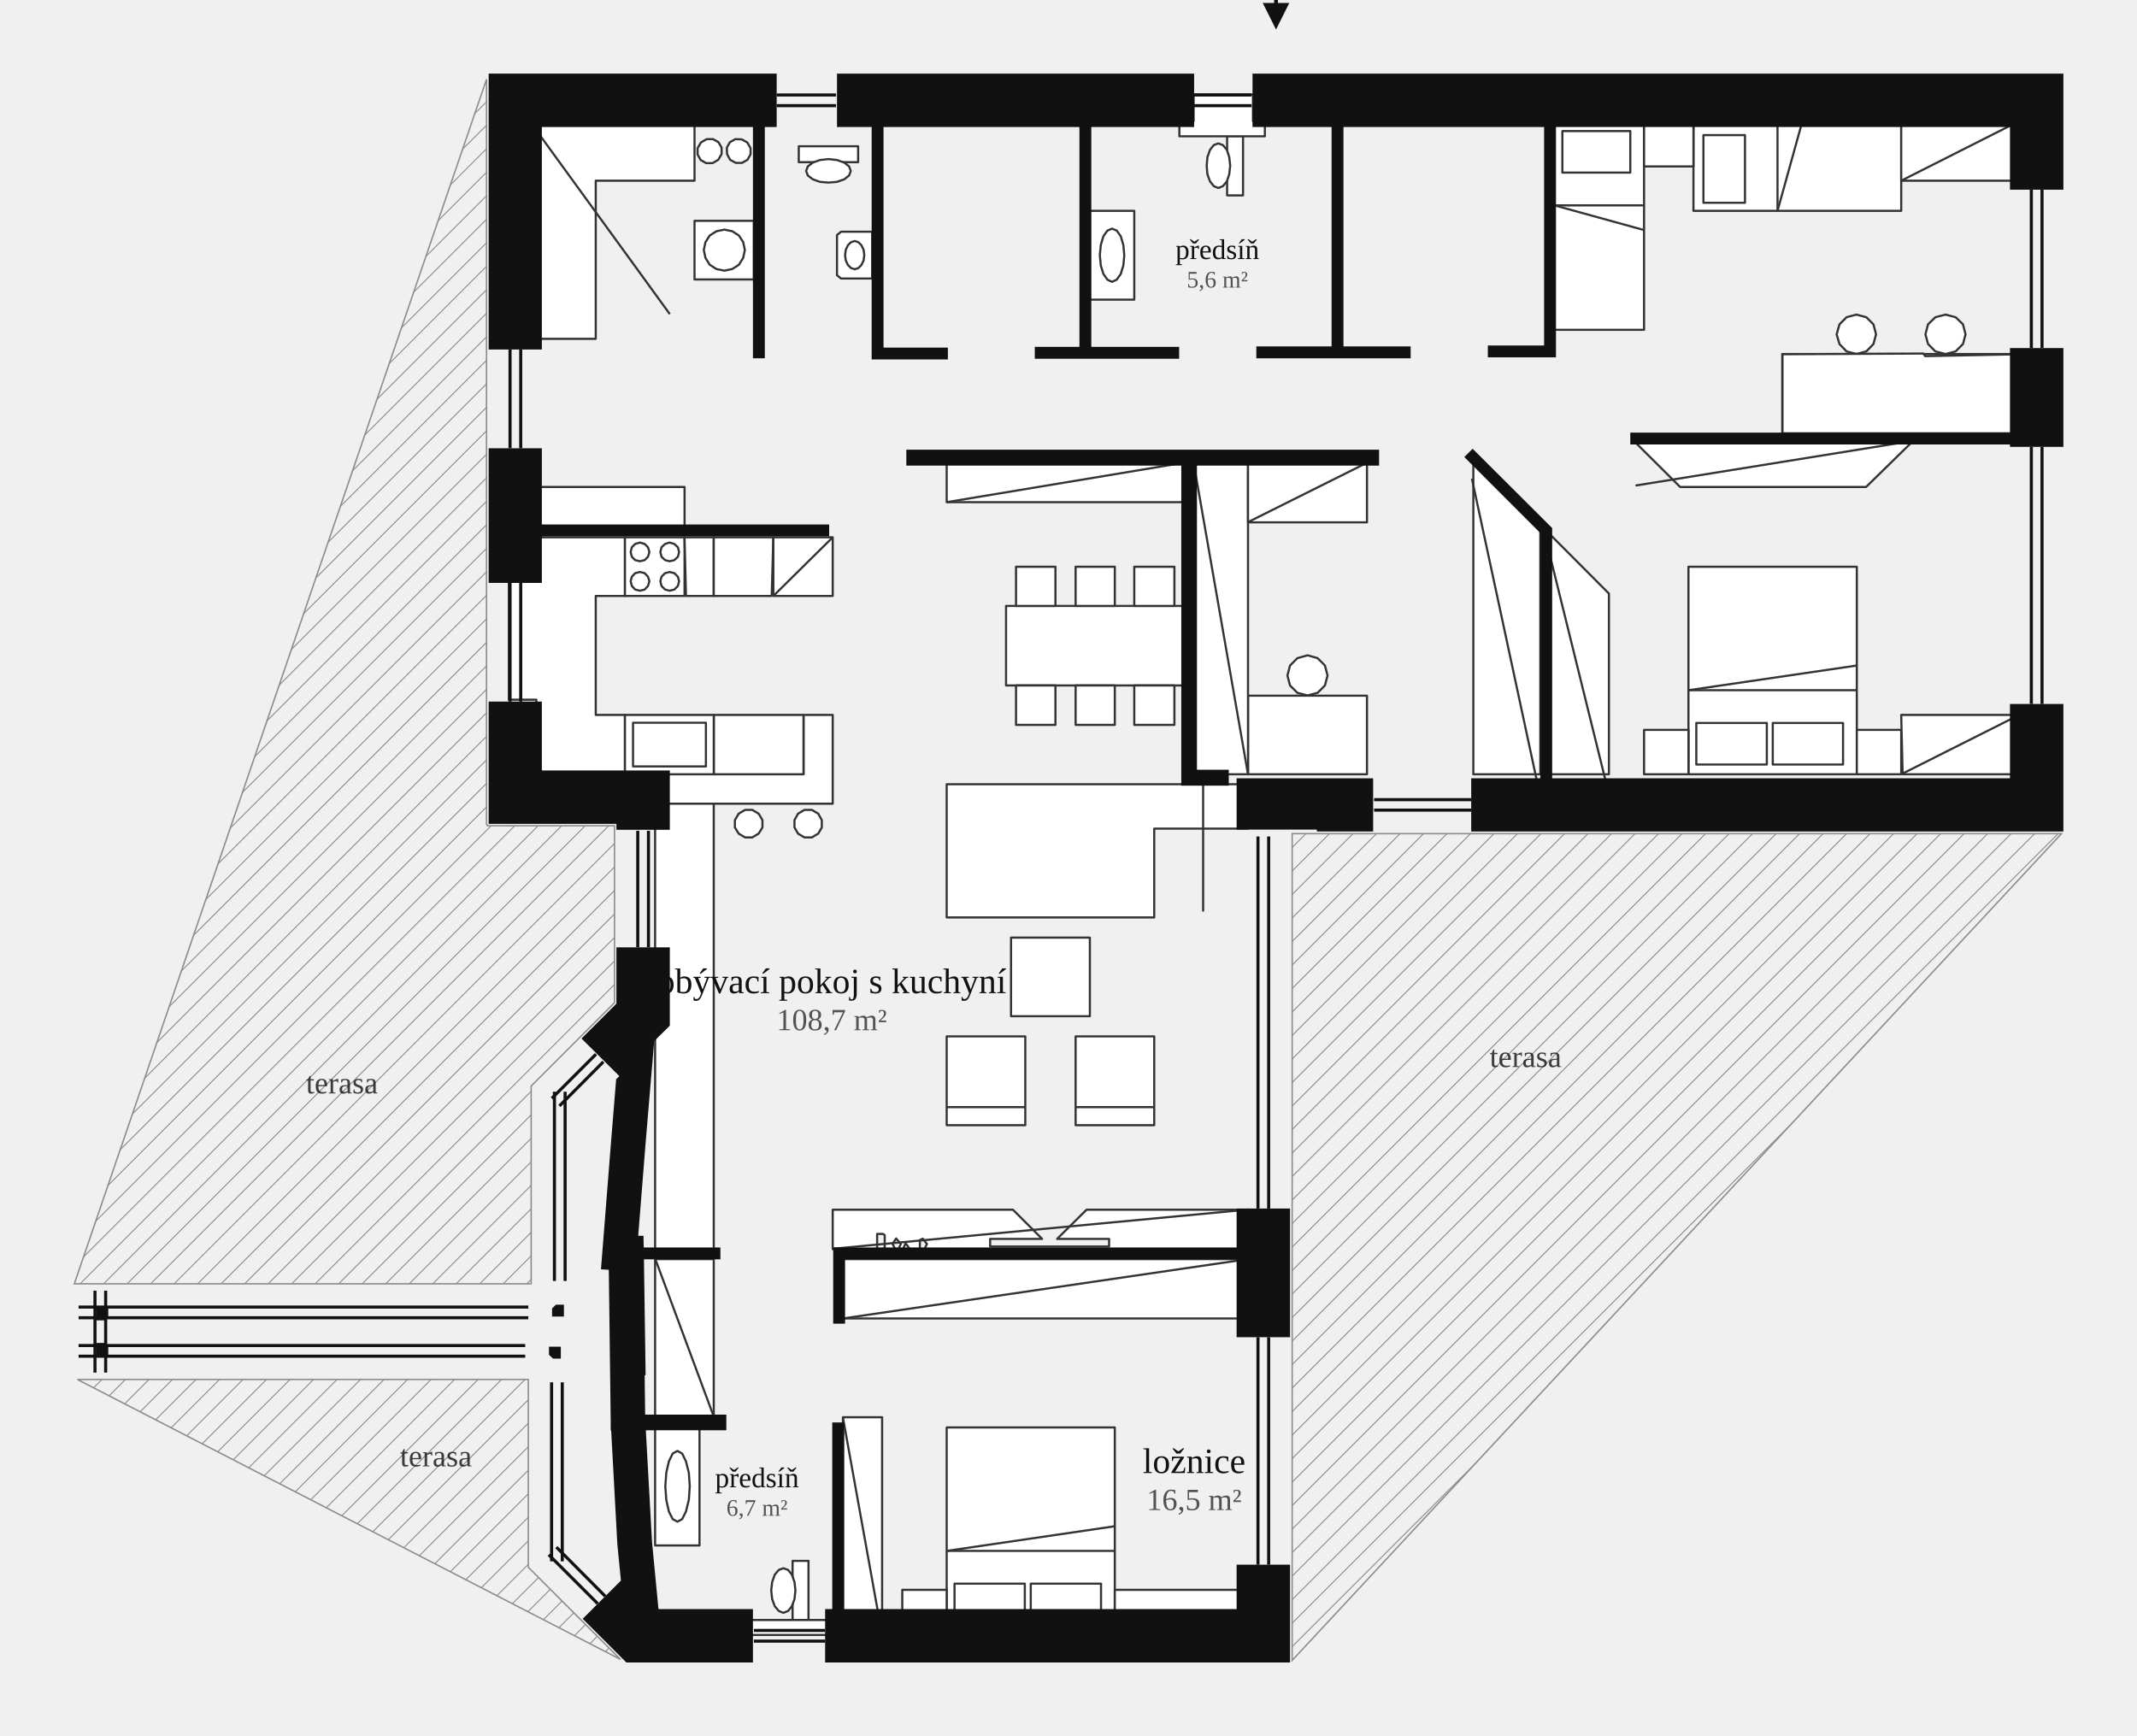
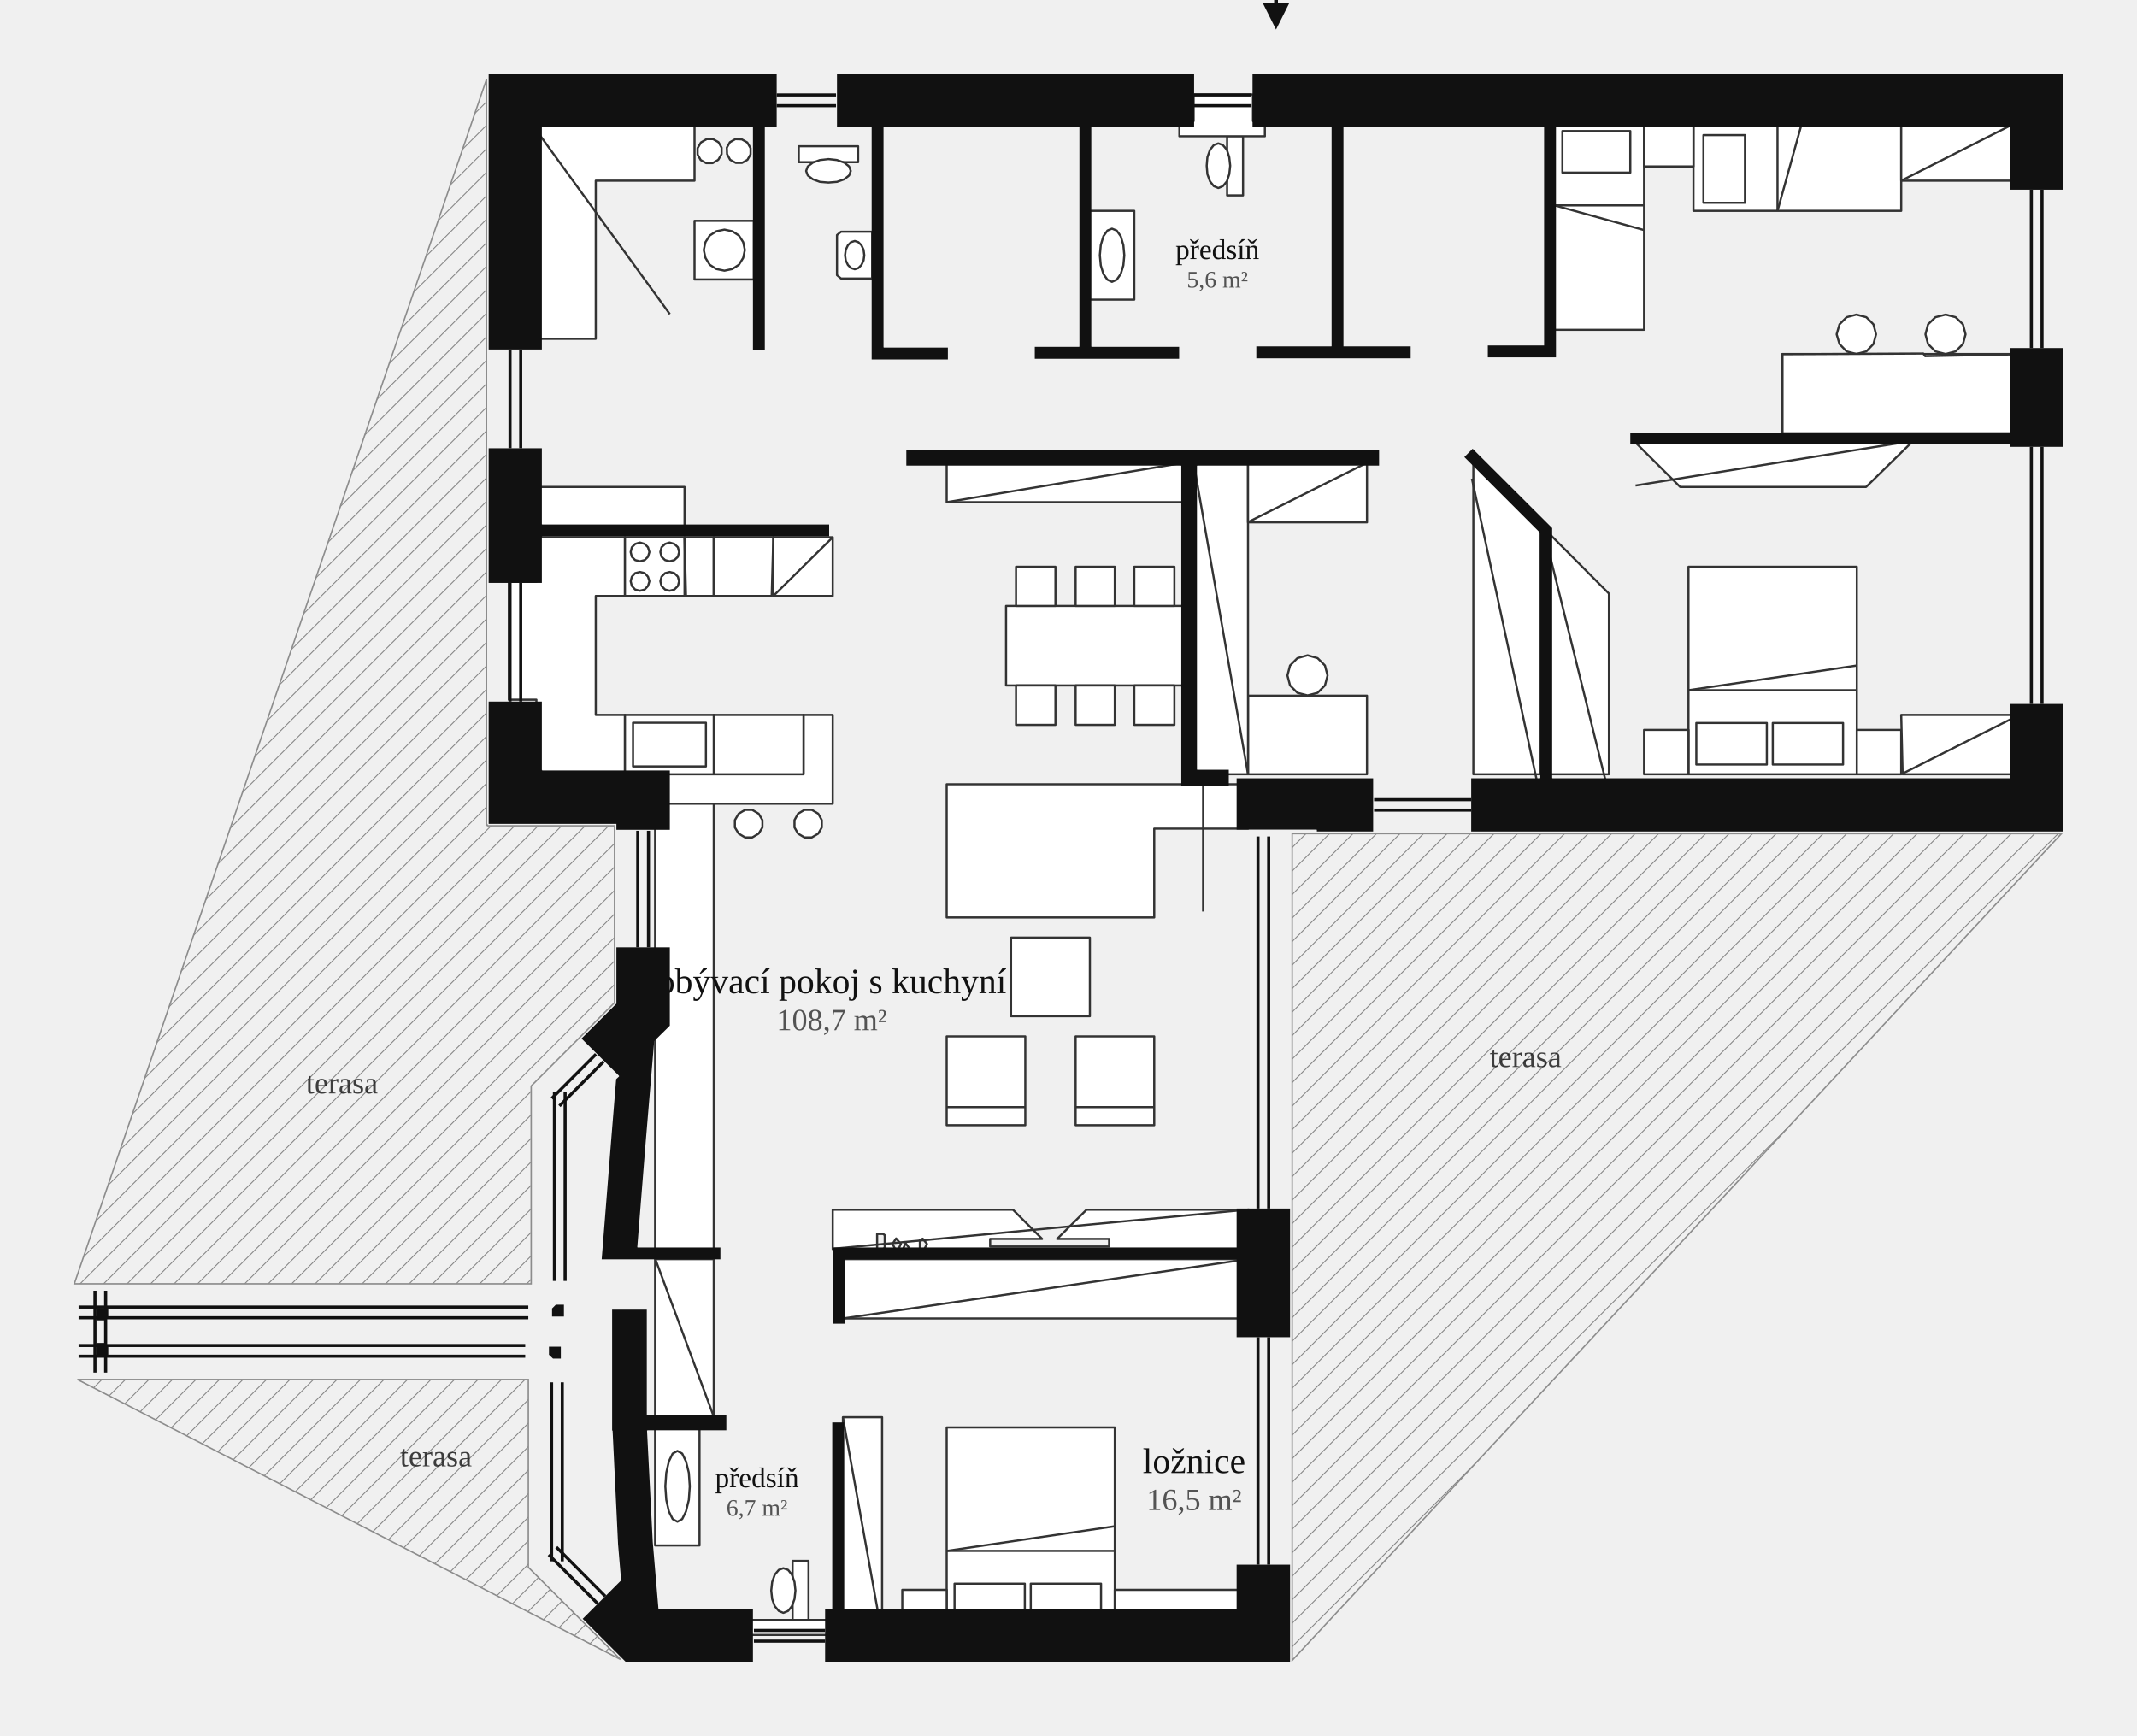
<svg xmlns="http://www.w3.org/2000/svg" viewBox="0 0 900 731" class="floorplan" role="img" aria-label="Půdorys domu s186gzy se zařízením">
  <defs>
    <marker id="sip" viewBox="0 0 10 10" refX="8" refY="5" markerWidth="7" markerHeight="7" orient="auto">
      <path d="M0 0 L10 5 L0 10 Z" fill="#111111" />
    </marker>
    <pattern id="sraf" width="7" height="7" patternUnits="userSpaceOnUse" patternTransform="rotate(45)">
      <path d="M0 0 L0 7" stroke="#8C8C8C" stroke-width=".8" />
    </pattern>
  </defs>
  <style>.furn path{vector-effect:non-scaling-stroke}.doors .arc{stroke-dasharray:2 2;stroke-width:.5}.terasa{fill:url(#sraf);stroke:#8C8C8C;stroke-width:.6}</style>
  <g class="furn" fill="#fff" stroke="#333333" stroke-width=".9" stroke-linejoin="round">
    <path d="M250.9 251.0 L250.9 301.1 L263.2 301.1 L263.2 326.1 L225.9 326.1 L225.9 294.7 L214.3 294.7 L214.3 245.0 L225.9 245.0 L225.9 226.3 L263.2 226.3 L263.2 251.0 L250.9 251.0 Z" />
    <path d="M288.3 251.0 L263.2 251.0 L263.2 226.3 L288.3 226.3 L288.3 251.0 Z" />
    <path d="M273.5 244.8 L272.9 242.9 L271.5 241.4 L269.5 240.9 L267.5 241.4 L266.1 242.9 L265.6 244.8 L266.1 246.8 L267.5 248.3 L269.5 248.8 L271.5 248.3 L272.9 246.8 Z" />
    <path d="M273.5 232.5 L272.9 230.5 L271.5 229.1 L269.5 228.5 L267.5 229.1 L266.1 230.5 L265.6 232.5 L266.1 234.5 L267.5 235.9 L269.5 236.4 L271.5 235.9 L272.9 234.5 Z" />
    <path d="M286.0 244.8 L285.5 242.9 L284.0 241.4 L282.0 240.9 L280.1 241.4 L278.6 242.9 L278.1 244.8 L278.6 246.8 L280.1 248.3 L282.0 248.8 L284.0 248.3 L285.5 246.8 Z" />
    <path d="M286.0 232.5 L285.5 230.5 L284.0 229.1 L282.0 228.5 L280.1 229.1 L278.6 230.5 L278.1 232.5 L278.6 234.5 L280.1 235.9 L282.0 236.4 L284.0 235.9 L285.5 234.5 Z" />
    <path d="M288.9 251.0 L288.3 226.3 L300.6 226.3 L300.6 251.0 L288.9 251.0 Z" />
    <path d="M325.0 251.0 L300.6 251.0 L300.6 226.3 L325.7 226.3 L325.0 251.0 Z" />
    <path d="M350.7 251.0 L325.7 251.0 L325.7 226.3 L350.7 226.3 L350.7 251.0 Z" />
    <path d="M325.7 251.0 L350.7 226.3" />
    <path d="M350.7 301.1 L350.7 338.5 L275.9 338.5 L275.9 326.1 L338.4 326.1 L338.4 301.1 L350.7 301.1 Z" />
    <path d="M338.4 326.1 L300.6 326.1 L300.6 301.1 L338.4 301.1 L338.4 326.1 Z" />
    <path d="M300.6 326.1 L263.2 326.1 L263.2 301.1 L300.6 301.1 L300.6 326.1 Z" />
    <path d="M266.6 322.8 L297.3 322.8 L297.3 304.4 L266.6 304.4 Z" />
    <path d="M294.6 650.9 L275.9 650.9 L275.9 601.2 L294.6 601.2 L294.6 650.9 Z" />
    <path d="M285.3 640.9 L287.3 639.8 L288.9 636.6 L290.1 631.7 L290.5 626.0 L290.1 620.3 L288.9 615.5 L287.3 612.2 L285.3 611.1 L283.3 612.2 L281.7 615.5 L280.6 620.3 L280.2 626.0 L280.6 631.7 L281.7 636.6 L283.3 639.8 Z" />
    <path d="M477.7 88.8 L477.7 126.2 L459.0 126.2 L459.0 88.8 L477.7 88.8 Z" />
    <path d="M468.3 118.7 L470.3 117.8 L472.0 115.4 L473.1 111.8 L473.5 107.5 L473.1 103.2 L472.0 99.5 L470.3 97.1 L468.3 96.3 L466.4 97.1 L464.7 99.5 L463.6 103.2 L463.2 107.5 L463.6 111.8 L464.7 115.4 L466.4 117.8 Z" />
    <path d="M292.5 117.7 L292.5 93.0 L317.5 93.0 L317.5 117.7 L292.5 117.7 Z" />
    <path d="M313.7 105.3 L313.0 102.0 L311.2 99.2 L308.4 97.4 L305.1 96.7 L301.7 97.4 L298.9 99.2 L297.1 102.0 L296.4 105.3 L297.1 108.6 L298.9 111.5 L301.7 113.3 L305.1 114.0 L308.4 113.3 L311.2 111.5 L313.0 108.6 Z" />
    <path d="M333.8 657.4 L333.8 682.4 L340.5 682.4 L340.5 657.4 Z" />
    <path d="M329.9 679.3 L331.9 678.5 L333.5 676.5 L334.6 673.5 L335.0 669.9 L334.6 666.3 L333.5 663.2 L331.9 661.2 L329.9 660.5 L328.0 661.2 L326.3 663.2 L325.2 666.3 L324.8 669.9 L325.2 673.5 L326.3 676.5 L328.0 678.5 Z" />
    <path d="M516.8 57.3 L516.8 82.3 L523.5 82.3 L523.5 57.3 Z" />
    <path d="M513.1 79.2 L515.0 78.4 L516.7 76.4 L517.7 73.4 L518.1 69.8 L517.7 66.2 L516.7 63.1 L515.0 61.1 L513.1 60.4 L511.2 61.1 L509.6 63.1 L508.5 66.2 L508.2 69.8 L508.5 73.4 L509.6 76.4 L511.2 78.4 Z" />
    <path d="M336.4 68.3 L361.4 68.3 L361.4 61.6 L336.4 61.6 Z" />
    <path d="M358.3 72.0 L357.6 70.1 L355.6 68.5 L352.5 67.4 L348.9 67.0 L345.3 67.4 L342.3 68.5 L340.2 70.1 L339.5 72.0 L340.2 73.9 L342.3 75.5 L345.3 76.6 L348.9 76.9 L352.5 76.6 L355.6 75.5 L357.6 73.9 Z" />
    <path d="M367.3 97.6 L367.3 117.3 L354.2 117.3 L352.5 115.9 L352.5 99.0 L354.2 97.6 L367.3 97.6 Z" />
    <path d="M360.0 113.4 L361.5 112.9 L362.8 111.6 L363.7 109.7 L364.0 107.5 L363.7 105.2 L362.8 103.3 L361.5 102.0 L360.0 101.5 L358.4 102.0 L357.1 103.3 L356.2 105.2 L355.9 107.5 L356.2 109.7 L357.1 111.6 L358.4 112.9 Z" />
    <path d="M782.0 238.7 L782.0 326.1 L711.1 326.1 L711.1 238.7 L782.0 238.7 Z" />
    <path d="M714.4 304.5 L714.4 322.0 L744.1 322.0 L744.1 304.5 Z" />
    <path d="M746.6 304.5 L746.6 322.0 L776.2 322.0 L776.2 304.5 Z" />
    <path d="M711.1 290.7 L782.0 290.7" />
    <path d="M711.1 290.7 L782.0 280.3" />
    <path d="M469.5 601.2 L469.5 688.6 L398.7 688.6 L398.7 601.2 L469.5 601.2 Z" />
    <path d="M402.0 667.0 L402.0 684.5 L431.6 684.5 L431.6 667.0 Z" />
    <path d="M434.1 667.0 L434.1 684.5 L463.7 684.5 L463.7 667.0 Z" />
    <path d="M398.7 653.2 L469.6 653.2" />
    <path d="M398.7 653.2 L469.6 642.8" />
    <path d="M654.7 138.9 L654.7 51.0 L692.4 51.0 L692.4 138.9 L654.7 138.9 Z" />
    <path d="M658.0 72.7 L658.0 55.2 L686.6 55.2 L686.6 72.7 Z" />
    <path d="M654.7 86.5 L692.4 86.5" />
    <path d="M654.7 86.5 L692.4 96.9" />
    <path d="M713.2 51.0 L800.7 51.0 L800.7 88.8 L713.2 88.8 L713.2 51.0 Z" />
    <path d="M734.9 85.4 L717.4 85.4 L717.4 56.9 L734.9 56.9 Z" />
    <path d="M748.6 88.8 L748.6 51.0" />
    <path d="M748.6 88.8 L759.1 51.0" />
    <path d="M782.0 326.1 L782.0 307.4 L800.7 307.4 L800.7 326.1 L782.0 326.1 Z" />
    <path d="M711.1 307.4 L711.1 326.1 L692.4 326.1 L692.4 307.4 L711.1 307.4 Z" />
    <path d="M469.5 688.6 L469.5 669.6 L525.6 669.6 L525.6 688.6 L469.5 688.6 Z" />
    <path d="M398.7 669.6 L398.7 688.6 L380.0 688.6 L380.0 669.6 L398.7 669.6 Z" />
    <path d="M692.4 70.1 L692.4 51.0 L713.2 51.0 L713.2 70.1 L692.4 70.1 Z" />
    <path d="M486.1 349.0 L486.1 386.4 L398.7 386.4 L398.7 330.3 L525.6 330.3 L525.6 349.0 L486.1 349.0 Z" />
    <path d="M506.7 383.9 L506.7 327.9" />
    <path d="M431.8 473.9 L398.7 473.9 L398.7 436.5 L431.8 436.5 L431.8 473.9 Z" />
    <path d="M398.7 466.3 L431.8 466.3" />
    <path d="M486.1 436.5 L486.1 473.9 L453.0 473.9 L453.0 436.5 L486.1 436.5 Z" />
    <path d="M453.0 466.3 L486.1 466.3" />
    <path d="M425.8 394.9 L459.0 394.9 L459.0 428.0 L425.8 428.0 L425.8 394.9 Z" />
    <path d="M423.7 255.2 L498.5 255.2 L498.5 288.7 L423.7 288.7 L423.7 255.2 Z" />
    <path d="M427.9 288.7 L444.5 288.7 L444.5 305.3 L427.9 305.3 L427.9 288.7 Z" />
    <path d="M453.0 288.7 L469.5 288.7 L469.5 305.3 L453.0 305.3 L453.0 288.7 Z" />
    <path d="M477.7 288.7 L494.6 288.7 L494.6 305.3 L477.7 305.3 L477.7 288.7 Z" />
    <path d="M427.9 238.7 L444.5 238.7 L444.5 255.2 L427.9 255.2 L427.9 238.7 Z" />
    <path d="M453.0 238.7 L469.5 238.7 L469.5 255.2 L453.0 255.2 L453.0 238.7 Z" />
    <path d="M477.7 238.7 L494.6 238.7 L494.6 255.2 L477.7 255.2 L477.7 238.7 Z" />
    <path d="M750.6 149.1 L850.4 149.1 L850.4 182.6 L750.6 182.6 L750.6 149.1 Z" />
    <path d="M781.8 149.1 L786.0 148.0 L789.0 144.9 L790.1 140.8 L789.0 136.6 L786.0 133.6 L781.8 132.5 L777.7 133.6 L774.7 136.6 L773.5 140.8 L774.7 144.9 L777.7 148.0 Z" />
    <path d="M850.4 149.2 L850.4 182.5 L750.7 182.5 L750.7 149.2 L810.0 148.9 L810.8 150.0 L850.4 149.2 Z" />
    <path d="M827.8 140.8 L826.7 136.6 L823.6 133.6 L819.4 132.5 L815.1 133.6 L812.0 136.6 L810.9 140.8 L812.0 144.9 L815.1 148.0 L819.4 149.1 L823.6 148.0 L826.7 144.9 Z" />
    <path d="M525.6 326.1 L525.6 293.0 L575.7 293.0 L575.7 326.1 L525.6 326.1 Z" />
    <path d="M559.1 284.5 L558.0 280.3 L554.9 277.2 L550.7 276.0 L546.4 277.2 L543.3 280.3 L542.2 284.5 L543.3 288.7 L546.4 291.8 L550.7 292.9 L554.9 291.8 L558.0 288.7 Z" />
    <path d="M319.5 342.7 L316.8 341.1 L313.8 341.1 L311.1 342.7 L309.5 345.4 L309.5 348.5 L311.1 351.1 L313.8 352.7 L316.8 352.7 L319.5 351.1 L321.1 348.5 L321.1 345.4 Z" />
    <path d="M344.6 342.7 L341.9 341.1 L338.8 341.1 L336.1 342.7 L334.6 345.4 L334.6 348.5 L336.1 351.1 L338.8 352.7 L341.9 352.7 L344.6 351.1 L346.1 348.5 L346.1 345.4 Z" />
    <path d="M302.6 59.9 L300.3 58.6 L297.6 58.6 L295.2 60.0 L293.8 62.4 L293.8 65.1 L295.1 67.4 L297.4 68.7 L300.1 68.7 L302.5 67.3 L303.9 64.9 L303.9 62.2 Z" />
    <path d="M314.8 67.3 L316.1 65.0 L316.1 62.4 L314.7 60.0 L312.4 58.7 L309.7 58.6 L307.4 59.9 L306.1 62.2 L306.2 64.9 L307.5 67.3 L309.9 68.6 L312.5 68.6 Z" />
    <path d="M300.6 338.5 L300.6 526.1 L275.9 526.1 L275.9 338.5 L300.6 338.5 Z" />
    <path d="M525.6 555.3 L355.0 555.3 L355.0 530.3 L525.6 530.3 L525.6 555.3 Z" />
    <path d="M355.0 555.3 L525.6 530.3" />
    <path d="M250.9 142.7 L225.9 142.7 L225.9 51.0 L292.5 51.0 L292.5 76.1 L250.9 76.1 L250.9 142.7 Z" />
    <path d="M215.5 40.6 L282.1 132.3" />
    <path d="M620.5 326.1 L620.5 194.9 L648.7 222.8 L648.7 326.1 L620.5 326.1 Z" />
    <path d="M619.9 201.6 L648.1 332.8" />
    <path d="M525.6 194.9 L525.6 326.1 L502.7 326.1 L502.7 194.9 L525.6 194.9 Z" />
    <path d="M502.7 194.9 L525.6 326.1" />
    <path d="M438.9 521.8 L417.0 521.8 L417.0 525.0 L467.1 525.0 L467.1 521.8 L445.2 521.8 L457.6 509.5 L525.6 509.5 L525.6 526.1 L395.1 526.1 L389.3 526.1 L390.4 523.9 L388.6 521.7 L387.4 522.3 L387.4 526.1 L383.2 526.1 L381.4 523.6 L380.3 526.1 L378.4 526.1 L379.4 523.9 L377.4 521.6 L375.9 523.9 L377.0 526.1 L371.9 526.1 L372.6 525.5 L372.6 520.2 L371.9 519.7 L369.4 519.7 L369.4 526.1 L350.7 526.1 L350.7 509.5 L426.6 509.5 L438.9 521.8 Z" />
    <path d="M351.2 525.9 L526.1 509.4" />
    <path d="M652.6 224.9 L677.6 250.0 L677.6 326.1 L652.6 326.1 L652.6 224.9 Z" />
    <path d="M652.0 230.9 L677.0 332.1" />
    <path d="M707.6 205.1 L688.9 186.5 L804.9 186.5 L785.9 205.1 L707.6 205.1 Z" />
    <path d="M688.8 204.5 L804.8 185.8" />
    <path d="M398.7 211.5 L398.7 194.9 L498.5 194.9 L498.5 211.5 L398.7 211.5 Z" />
    <path d="M398.7 211.5 L498.5 194.9" />
    <path d="M300.6 530.3 L300.6 596.9 L275.9 596.9 L275.9 530.3 L300.6 530.3 Z" />
    <path d="M276.0 530.3 L300.7 596.9" />
    <path d="M355.0 596.9 L371.5 596.9 L371.5 688.6 L355.0 688.6 L355.0 596.9 Z" />
    <path d="M355.0 597.0 L371.5 688.6" />
    <path d="M525.6 220.0 L525.6 194.9 L575.7 194.9 L575.7 220.0 L525.6 220.0 Z" />
    <path d="M525.6 219.9 L575.7 194.9" />
    <path d="M850.4 76.1 L800.7 76.1 L800.7 51.0 L850.4 51.0 L850.4 76.1 Z" />
    <path d="M800.7 76.1 L850.4 51.0" />
    <path d="M801.3 326.1 L800.7 301.1 L850.4 301.1 L850.4 326.1 L801.3 326.1 Z" />
    <path d="M800.7 326.1 L850.4 301.1" />
    <path d="M225.9 205.1 L288.3 205.1 L288.3 222.1 L225.9 222.1 L225.9 205.1 Z" />
    <path d="M532.7 51.0 L532.7 57.4 L496.7 57.4 L496.7 51.0 L502.7 51.0 L502.7 39.8 L527.7 39.8 L527.7 51.0 L532.7 51.0 Z" />
    <path d="M313.3 688.6 L313.3 682.3 L350.7 682.3 L350.7 688.6 L313.3 688.6 Z" />
  </g>
  <g class="eyes" fill="#8C8C8C" />
  <g fill="#111111" fill-rule="evenodd">
    <path d="M527.5 53.5 L527.5 53.5 L527.5 31.0 L527.5 31.0 L527.5 31.0 L869.0 31.0 L869.0 31.0 L869.0 31.0 L869.0 79.9 L869.0 79.9 L869.0 79.9 L846.5 79.9 L846.5 79.9 L846.5 79.9 L846.5 53.6 L846.5 53.6 L846.5 53.6 L846.5 53.6 L846.5 53.6 L846.5 53.6 L846.5 53.6 L846.5 53.5 L846.5 53.5 L846.5 53.5 L846.4 53.5 L846.4 53.5 L846.4 53.5 L846.4 53.5 L846.4 53.5 L846.4 53.5 L846.4 53.5 L655.5 53.5 L655.5 53.5 L655.5 53.5 L655.5 53.5 L655.4 53.5 L655.4 53.5 L655.4 53.5 L655.4 53.5 L655.4 53.5 L655.4 53.5 L655.4 53.6 L655.4 53.6 L655.4 53.6 L655.3 53.6 L655.3 53.6 L655.3 53.6 L655.3 53.6 L655.3 150.5 L655.3 150.5 L655.3 150.5 L626.6 150.5 L626.6 150.5 L626.6 150.5 L626.6 145.5 L626.6 145.5 L626.6 145.5 L650.2 145.5 L650.2 145.5 L650.2 145.5 L650.2 145.5 L650.2 145.5 L650.3 145.5 L650.3 145.5 L650.3 145.5 L650.3 145.5 L650.3 145.5 L650.3 145.5 L650.3 145.4 L650.3 145.4 L650.3 145.4 L650.3 145.4 L650.3 145.4 L650.3 145.4 L650.3 53.6 L650.3 53.6 L650.3 53.6 L650.3 53.6 L650.3 53.6 L650.3 53.6 L650.3 53.6 L650.3 53.5 L650.3 53.5 L650.3 53.5 L650.3 53.5 L650.3 53.5 L650.2 53.5 L650.2 53.5 L650.2 53.5 L650.2 53.5 L650.2 53.5 L566.0 53.5 L565.9 53.5 L565.9 53.5 L565.9 53.5 L565.9 53.5 L565.9 53.5 L565.9 53.5 L565.9 53.5 L565.8 53.5 L565.8 53.5 L565.8 53.6 L565.8 53.6 L565.8 53.6 L565.8 53.6 L565.8 53.6 L565.8 53.6 L565.8 53.6 L565.8 145.7 L565.8 145.8 L565.8 145.8 L565.8 145.8 L565.8 145.8 L565.8 145.8 L565.8 145.8 L565.8 145.8 L565.8 145.9 L565.9 145.9 L565.9 145.9 L565.9 145.9 L565.9 145.9 L565.9 145.9 L565.9 145.9 L565.9 145.9 L566.0 145.9 L594.1 145.9 L594.1 145.9 L594.1 145.9 L594.1 150.9 L594.1 150.9 L594.1 150.9 L529.1 150.9 L529.1 150.9 L529.1 150.9 L529.1 145.9 L529.1 145.9 L529.1 145.9 L560.6 145.9 L560.6 145.9 L560.7 145.9 L560.7 145.9 L560.7 145.9 L560.7 145.9 L560.7 145.9 L560.7 145.9 L560.7 145.9 L560.8 145.8 L560.8 145.8 L560.8 145.8 L560.8 145.8 L560.8 145.8 L560.8 145.8 L560.8 145.8 L560.8 145.7 L560.8 53.6 L560.8 53.6 L560.8 53.6 L560.8 53.6 L560.8 53.6 L560.8 53.6 L560.8 53.6 L560.8 53.5 L560.7 53.5 L560.7 53.5 L560.7 53.5 L560.7 53.5 L560.7 53.5 L560.7 53.5 L560.7 53.5 L560.6 53.5 L560.6 53.5 L527.5 53.5 L527.5 53.5 Z" />
    <path d="M616.7 192.5 L616.7 192.5 L620.2 189.0 L620.2 189.0 L620.2 189.0 L653.7 222.4 L653.7 222.4 L653.7 222.4 L653.7 327.6 L653.7 327.6 L653.7 327.6 L653.7 327.6 L653.7 327.7 L653.7 327.7 L653.7 327.7 L653.7 327.7 L653.7 327.7 L653.7 327.7 L653.7 327.7 L653.8 327.7 L653.8 327.7 L653.8 327.7 L653.8 327.8 L653.8 327.8 L653.8 327.8 L846.4 327.8 L846.4 327.8 L846.4 327.8 L846.4 327.7 L846.4 327.7 L846.4 327.7 L846.4 327.7 L846.5 327.7 L846.5 327.7 L846.5 327.7 L846.5 327.7 L846.5 327.7 L846.5 327.7 L846.5 327.6 L846.5 327.6 L846.5 327.6 L846.5 327.6 L846.5 296.5 L846.5 296.5 L846.5 296.5 L869.0 296.5 L869.0 296.5 L869.0 296.5 L869.0 350.2 L869.0 350.2 L869.0 350.2 L619.6 350.2 L619.6 350.2 L619.6 350.2 L619.6 327.8 L619.6 327.8 L619.6 327.8 L648.5 327.8 L648.5 327.8 L648.5 327.8 L648.6 327.7 L648.6 327.7 L648.6 327.7 L648.6 327.7 L648.6 327.7 L648.6 327.7 L648.6 327.7 L648.6 327.7 L648.7 327.7 L648.7 327.7 L648.7 327.6 L648.7 327.6 L648.7 327.6 L648.7 327.6 L648.7 224.5 L648.7 224.5 L648.7 224.5 L648.7 224.5 L648.7 224.5 L648.7 224.5 L648.6 224.4 L648.6 224.4 L648.6 224.4 L616.7 192.5 L616.7 192.5 Z" />
    <path d="M686.6 187.2 L686.6 187.2 L686.6 182.2 L686.6 182.2 L686.6 182.2 L846.4 182.2 L846.4 182.2 L846.4 182.2 L846.4 182.2 L846.4 182.2 L846.4 182.2 L846.4 182.2 L846.5 182.1 L846.5 182.1 L846.5 182.1 L846.5 182.1 L846.5 182.1 L846.5 182.1 L846.5 182.1 L846.5 182.0 L846.5 182.0 L846.5 182.0 L846.5 146.6 L846.5 146.6 L846.5 146.6 L869.0 146.6 L869.0 146.6 L869.0 146.6 L869.0 188.2 L869.0 188.2 L869.0 188.2 L846.5 188.2 L846.5 188.2 L846.5 188.2 L846.5 187.3 L846.5 187.3 L846.5 187.3 L846.5 187.3 L846.5 187.3 L846.5 187.3 L846.5 187.3 L846.5 187.2 L846.5 187.2 L846.5 187.2 L846.4 187.2 L846.4 187.2 L846.4 187.2 L846.4 187.2 L846.4 187.2 L846.4 187.2 L846.4 187.2 L686.6 187.2 L686.6 187.2 Z" />
    <path d="M381.7 196.1 L381.7 196.1 L381.7 189.4 L381.7 189.4 L381.7 189.4 L580.8 189.4 L580.8 189.4 L580.8 189.4 L580.8 196.1 L580.8 196.1 L580.8 196.1 L504.3 196.1 L504.3 196.1 L504.3 196.1 L504.3 196.1 L504.2 196.1 L504.2 196.1 L504.2 196.1 L504.2 196.1 L504.2 196.1 L504.2 196.2 L504.2 196.2 L504.2 196.2 L504.2 196.2 L504.2 196.2 L504.1 196.2 L504.1 196.2 L504.1 196.3 L504.1 324.0 L504.1 324.1 L504.1 324.1 L504.2 324.1 L504.2 324.1 L504.2 324.1 L504.2 324.1 L504.2 324.2 L504.2 324.2 L504.2 324.2 L504.2 324.2 L504.2 324.2 L504.2 324.2 L504.3 324.2 L504.3 324.2 L504.3 324.2 L504.3 324.2 L517.5 324.2 L517.5 324.2 L517.5 324.2 L517.5 330.9 L517.5 330.9 L517.5 330.9 L497.5 330.9 L497.5 330.9 L497.5 330.9 L497.5 196.3 L497.5 196.2 L497.5 196.2 L497.5 196.2 L497.5 196.2 L497.5 196.2 L497.5 196.2 L497.4 196.2 L497.4 196.1 L497.4 196.1 L497.4 196.1 L497.4 196.1 L497.4 196.1 L497.4 196.1 L497.3 196.1 L497.3 196.1 L497.3 196.1 L381.7 196.1 L381.7 196.1 Z" />
    <path d="M520.8 349.4 L520.8 349.4 L520.8 327.8 L520.8 327.8 L520.9 327.8 L578.3 327.8 L578.3 327.8 L578.3 327.8 L578.3 350.2 L578.3 350.2 L578.3 350.2 L554.6 350.2 L554.6 350.2 L554.6 350.2 L554.6 349.6 L554.6 349.6 L554.6 349.5 L554.6 349.5 L554.6 349.5 L554.6 349.5 L554.6 349.5 L554.5 349.5 L554.5 349.5 L554.5 349.5 L554.5 349.4 L554.5 349.4 L554.5 349.4 L554.5 349.4 L554.5 349.4 L554.4 349.4 L554.4 349.4 L520.9 349.4 L520.8 349.4 Z" />
    <path d="M347.5 700.2 L347.5 700.2 L347.5 677.7 L347.5 677.7 L347.5 677.7 L350.3 677.7 L350.3 677.7 L350.3 677.7 L350.3 677.7 L350.4 677.7 L350.4 677.7 L350.4 677.7 L350.4 677.7 L350.4 677.7 L350.4 677.6 L350.4 677.6 L350.4 677.6 L350.4 677.6 L350.4 677.6 L350.5 677.6 L350.5 677.6 L350.5 677.5 L350.5 599.1 L350.5 599.1 L350.5 599.1 L355.4 599.1 L355.5 599.1 L355.5 599.1 L355.5 677.5 L355.5 677.6 L355.5 677.6 L355.5 677.6 L355.5 677.6 L355.5 677.6 L355.5 677.6 L355.5 677.6 L355.5 677.7 L355.5 677.7 L355.5 677.7 L355.5 677.7 L355.6 677.7 L355.6 677.7 L355.6 677.7 L355.6 677.7 L355.6 677.7 L520.7 677.7 L520.7 677.7 L520.7 677.7 L520.7 677.7 L520.7 677.7 L520.8 677.7 L520.8 677.7 L520.8 677.7 L520.8 677.7 L520.8 677.6 L520.8 677.6 L520.8 677.6 L520.8 677.6 L520.8 677.6 L520.8 677.6 L520.8 677.6 L520.8 677.5 L520.8 659.0 L520.8 659.0 L520.9 659.0 L543.3 659.0 L543.3 659.0 L543.3 659.0 L543.3 700.2 L543.3 700.2 L543.3 700.2 L347.5 700.2 L347.5 700.2 Z" />
    <path d="M350.9 557.5 L350.9 557.5 L350.9 525.4 L350.9 525.4 L350.9 525.4 L520.7 525.4 L520.7 525.4 L520.7 525.4 L520.7 525.4 L520.7 525.4 L520.8 525.4 L520.8 525.4 L520.8 525.4 L520.8 525.3 L520.8 525.3 L520.8 525.3 L520.8 525.3 L520.8 525.3 L520.8 525.3 L520.8 525.3 L520.8 525.2 L520.8 525.2 L520.8 509.0 L520.8 509.0 L520.9 509.0 L543.3 509.0 L543.3 509.0 L543.3 509.0 L543.3 563.2 L543.3 563.2 L543.3 563.2 L520.9 563.2 L520.8 563.2 L520.8 563.2 L520.8 530.6 L520.8 530.5 L520.8 530.5 L520.8 530.5 L520.8 530.5 L520.8 530.5 L520.8 530.5 L520.8 530.4 L520.8 530.4 L520.8 530.4 L520.8 530.4 L520.8 530.4 L520.7 530.4 L520.7 530.4 L520.7 530.4 L520.7 530.4 L520.7 530.4 L356.0 530.4 L356.0 530.4 L356.0 530.4 L356.0 530.4 L356.0 530.4 L356.0 530.4 L355.9 530.4 L355.9 530.4 L355.9 530.4 L355.9 530.4 L355.9 530.5 L355.9 530.5 L355.9 530.5 L355.9 530.5 L355.9 530.5 L355.9 530.5 L355.9 530.6 L355.9 557.5 L355.9 557.5 L355.9 557.5 L350.9 557.5 L350.9 557.5 Z" />
    <path d="M352.5 53.5 L352.5 53.5 L352.5 31.0 L352.5 31.0 L352.5 31.0 L502.9 31.0 L502.9 31.0 L502.9 31.0 L502.9 53.5 L502.9 53.5 L502.9 53.5 L459.7 53.5 L459.7 53.5 L459.7 53.5 L459.7 53.5 L459.7 53.5 L459.7 53.5 L459.7 53.5 L459.6 53.5 L459.6 53.5 L459.6 53.5 L459.6 53.6 L459.6 53.6 L459.6 53.6 L459.6 53.6 L459.6 53.6 L459.6 53.6 L459.6 53.6 L459.6 145.9 L459.6 145.9 L459.6 145.9 L459.6 146.0 L459.6 146.0 L459.6 146.0 L459.6 146.0 L459.6 146.0 L459.6 146.0 L459.6 146.0 L459.7 146.0 L459.7 146.1 L459.7 146.1 L459.7 146.1 L459.7 146.1 L459.7 146.1 L459.7 146.1 L496.6 146.1 L496.6 146.1 L496.6 146.1 L496.6 151.1 L496.6 151.1 L496.6 151.1 L435.8 151.1 L435.8 151.1 L435.8 151.1 L435.8 146.1 L435.8 146.1 L435.8 146.1 L454.4 146.1 L454.4 146.1 L454.4 146.1 L454.5 146.1 L454.5 146.1 L454.5 146.1 L454.5 146.0 L454.5 146.0 L454.5 146.0 L454.5 146.0 L454.6 146.0 L454.6 146.0 L454.6 146.0 L454.6 146.0 L454.6 145.9 L454.6 145.9 L454.6 145.9 L454.6 53.6 L454.6 53.6 L454.6 53.6 L454.6 53.6 L454.6 53.6 L454.6 53.6 L454.6 53.6 L454.5 53.5 L454.5 53.5 L454.5 53.5 L454.5 53.5 L454.5 53.5 L454.5 53.5 L454.5 53.5 L454.4 53.5 L454.4 53.5 L454.4 53.5 L372.3 53.5 L372.3 53.5 L372.2 53.5 L372.2 53.5 L372.2 53.5 L372.2 53.5 L372.2 53.5 L372.2 53.5 L372.2 53.5 L372.2 53.5 L372.1 53.6 L372.1 53.6 L372.1 53.6 L372.1 53.6 L372.1 53.6 L372.1 53.6 L372.1 53.6 L372.1 146.2 L372.1 146.2 L372.1 146.2 L372.1 146.2 L372.1 146.3 L372.1 146.3 L372.1 146.3 L372.2 146.3 L372.2 146.3 L372.2 146.3 L372.2 146.3 L372.2 146.3 L372.2 146.4 L372.2 146.4 L372.2 146.4 L372.3 146.4 L372.3 146.4 L399.2 146.4 L399.2 146.4 L399.2 146.4 L399.2 151.4 L399.2 151.4 L399.2 151.4 L367.1 151.4 L367.1 151.4 L367.1 151.4 L367.1 53.6 L367.1 53.6 L367.1 53.6 L367.1 53.6 L367.1 53.6 L367.1 53.6 L367.1 53.6 L367.1 53.5 L367.1 53.5 L367.1 53.5 L367.0 53.5 L367.0 53.5 L367.0 53.5 L367.0 53.5 L367.0 53.5 L367.0 53.5 L366.9 53.5 L352.5 53.5 L352.5 53.5 Z" />
    <path d="M205.8 245.5 L205.8 245.5 L205.8 188.9 L205.8 188.8 L205.8 188.8 L228.2 188.8 L228.2 188.8 L228.2 188.9 L228.2 220.8 L228.3 220.8 L228.3 220.8 L228.3 220.8 L228.3 220.8 L228.3 220.8 L228.3 220.8 L228.3 220.9 L228.3 220.9 L228.3 220.9 L228.3 220.9 L228.3 220.9 L228.4 220.9 L228.4 220.9 L228.4 220.9 L228.4 220.9 L228.4 220.9 L349.2 220.9 L349.2 220.9 L349.2 220.9 L349.2 225.9 L349.2 225.9 L349.2 225.9 L228.4 225.9 L228.4 225.9 L228.4 225.9 L228.4 225.9 L228.4 225.9 L228.3 225.9 L228.3 225.9 L228.3 226.0 L228.3 226.0 L228.3 226.0 L228.3 226.0 L228.3 226.0 L228.3 226.0 L228.3 226.0 L228.3 226.1 L228.3 226.1 L228.2 226.1 L228.2 245.5 L228.2 245.5 L228.2 245.5 L205.8 245.5 L205.8 245.5 Z" />
-     <path d="M205.8 31.0 L205.8 31.0 L205.8 31.0 L327.1 31.0 L327.1 31.0 L327.1 31.0 L327.1 53.5 L327.1 53.5 L327.1 53.5 L322.3 53.5 L322.3 53.5 L322.3 53.5 L322.2 53.5 L322.2 53.5 L322.2 53.5 L322.2 53.5 L322.2 53.5 L322.2 53.5 L322.2 53.5 L322.2 53.6 L322.2 53.6 L322.1 53.6 L322.1 53.6 L322.1 53.6 L322.1 53.6 L322.1 53.6 L322.1 150.9 L322.1 150.9 L322.1 150.9 L317.1 150.9 L317.1 150.9 L317.1 150.9 L317.1 53.6 L317.1 53.6 L317.1 53.6 L317.1 53.6 L317.1 53.6 L317.1 53.6 L317.1 53.6 L317.1 53.5 L317.1 53.5 L317.1 53.5 L317.1 53.5 L317.0 53.5 L317.0 53.5 L317.0 53.5 L317.0 53.5 L317.0 53.5 L317.0 53.5 L228.4 53.5 L228.4 53.5 L228.4 53.5 L228.4 53.5 L228.4 53.5 L228.3 53.5 L228.3 53.5 L228.3 53.5 L228.3 53.5 L228.3 53.5 L228.3 53.6 L228.3 53.6 L228.3 53.6 L228.3 53.6 L228.3 53.6 L228.3 53.6 L228.2 53.6 L228.2 147.2 L228.2 147.2 L228.2 147.2 L205.8 147.2 L205.8 147.2 L205.8 147.2 L205.8 31.0 Z" />
-     <path d="M244.9 437.4 L244.9 437.4 L259.6 422.7 L259.6 422.7 L259.6 422.7 L259.6 422.6 L259.6 422.6 L259.6 422.6 L259.6 422.6 L259.6 422.6 L259.6 422.6 L259.6 399.0 L259.6 399.0 L259.6 399.0 L282.1 399.0 L282.1 399.0 L282.1 399.0 L282.1 431.9 L282.1 432.0 L282.1 432.0 L275.5 438.5 L275.5 438.6 L275.5 438.6 L275.5 438.6 L275.5 438.6 L275.5 438.6 L275.5 438.6 L275.5 438.6 L271.9 481.4 L271.9 481.4 L268.8 520.3 L268.8 520.4 L268.8 520.4 L268.8 520.4 L268.8 520.4 L268.8 520.4 L268.9 520.4 L268.9 520.4 L268.9 520.5 L268.9 520.5 L268.9 520.5 L268.9 520.5 L268.9 520.5 L268.9 520.5 L269.0 520.5 L269.0 520.5 L269.0 520.5 L269.0 520.5 L271.0 520.5 L271.0 520.5 L271.0 520.5 L271.1 525.2 L271.1 525.2 L271.1 525.3 L271.1 525.3 L271.1 525.3 L271.1 525.3 L271.1 525.3 L271.1 525.3 L271.2 525.3 L271.2 525.4 L271.2 525.4 L271.2 525.4 L271.2 525.4 L271.2 525.4 L271.2 525.4 L271.3 525.4 L271.3 525.4 L303.4 525.4 L303.4 525.4 L303.4 525.4 L303.4 530.4 L303.4 530.4 L303.4 530.4 L271.4 530.4 L271.3 530.4 L271.3 530.4 L271.3 530.4 L271.3 530.4 L271.3 530.4 L271.3 530.4 L271.3 530.4 L271.2 530.4 L271.2 530.4 L271.2 530.5 L271.2 530.5 L271.2 530.5 L271.2 530.5 L271.2 530.5 L271.2 530.5 L271.2 530.6 L271.9 579.2 L271.9 579.2 L271.9 579.2 L271.7 579.2 L271.6 579.2 L271.6 579.2 L271.6 579.2 L271.6 579.2 L271.6 579.2 L271.6 579.3 L271.6 579.3 L271.6 579.3 L271.5 579.3 L271.5 579.3 L271.5 579.3 L271.5 579.3 L271.5 579.4 L271.5 579.4 L271.7 595.6 L271.7 595.6 L271.7 595.6 L271.7 595.7 L271.7 595.7 L271.8 595.7 L271.8 595.7 L271.8 595.7 L271.8 595.7 L271.8 595.7 L271.8 595.8 L271.8 595.8 L271.8 595.8 L271.9 595.8 L271.9 595.8 L271.9 595.8 L271.9 595.8 L305.9 595.8 L305.9 595.8 L305.9 595.8 L305.9 602.4 L305.9 602.4 L305.9 602.4 L272.2 602.4 L272.1 602.4 L272.1 602.4 L272.1 602.4 L272.1 602.5 L272.1 602.5 L272.1 602.5 L272.1 602.5 L272.0 602.5 L272.0 602.5 L272.0 602.5 L272.0 602.5 L272.0 602.5 L272.0 602.6 L272.0 602.6 L272.0 602.6 L272.0 602.6 L272.0 602.6 L274.6 649.4 L274.6 649.4 L277.3 677.6 L277.3 677.6 L277.3 677.6 L277.3 677.6 L277.3 677.6 L277.4 677.6 L277.4 677.6 L277.4 677.7 L277.4 677.7 L277.4 677.7 L277.4 677.7 L277.4 677.7 L277.4 677.7 L277.5 677.7 L277.5 677.7 L277.5 677.7 L317.1 677.7 L317.1 677.7 L317.1 677.7 L317.1 700.2 L317.1 700.2 L317.1 700.2 L263.8 700.2 L263.8 700.2 L263.8 700.2 L245.4 681.8 L245.4 681.8 L245.4 681.8 L261.3 665.9 L261.3 665.9 L261.3 665.9 L261.3 665.9 L261.3 665.9 L261.3 665.9 L261.3 665.9 L261.4 665.9 L261.4 665.9 L261.4 665.9 L261.4 665.9 L261.4 665.9 L261.4 665.9 L261.4 665.9 L261.4 665.8 L261.5 665.8 L261.5 665.8 L261.5 665.8 L261.5 665.8 L261.5 665.8 L261.5 665.8 L261.5 665.7 L261.5 665.7 L261.5 665.7 L260.0 650.5 L260.0 650.5 L257.4 602.6 L257.4 602.6 L257.4 602.6 L257.4 602.6 L257.4 602.5 L257.3 602.5 L257.3 602.5 L257.3 602.5 L257.3 602.5 L257.3 602.5 L257.3 602.5 L257.3 602.5 L257.3 602.5 L257.2 602.4 L257.2 602.4 L257.2 602.4 L257.2 602.4 L257.2 602.4 L257.2 602.4 L257.2 598.7 L257.2 598.7 L256.4 535.0 L256.4 535.0 L256.4 535.0 L256.4 534.9 L256.4 534.9 L256.3 534.9 L256.3 534.9 L256.3 534.9 L256.3 534.9 L256.3 534.9 L256.3 534.9 L256.3 534.8 L256.3 534.8 L256.2 534.8 L256.2 534.8 L256.2 534.8 L253.1 534.6 L253.1 534.6 L253.1 534.6 L257.4 480.2 L259.5 454.5 L259.5 454.5 L259.5 454.5 L260.7 453.4 L260.7 453.4 L260.7 453.3 L260.7 453.3 L260.7 453.3 L260.7 453.3 L260.7 453.3 L260.7 453.3 L260.7 453.3 L260.7 453.2 L260.7 453.2 L260.7 453.2 L260.7 453.2 L260.7 453.2 L260.7 453.2 L260.7 453.1 L260.7 453.1 L244.9 437.4 L244.9 437.4 Z" />
+     <path d="M205.8 147.2 L205.8 147.2 L205.8 31.0 L205.8 31.0 L205.8 31.0 L327.1 31.0 L327.1 31.0 L327.1 31.0 L327.1 53.5 L327.1 53.5 L327.1 53.5 L322.3 53.5 L322.3 53.5 L322.3 53.5 L322.2 53.5 L322.2 53.5 L322.2 53.5 L322.2 53.5 L322.2 53.5 L322.2 53.5 L322.2 53.5 L322.2 53.6 L322.2 53.6 L322.1 53.6 L322.1 53.6 L322.1 53.6 L322.1 53.6 L322.1 53.6 L322.1 147.6 L322.1 147.6 L322.1 147.6 L317.1 147.6 L317.1 147.6 L317.1 147.6 L317.1 53.6 L317.1 53.6 L317.1 53.6 L317.1 53.6 L317.1 53.6 L317.1 53.6 L317.1 53.6 L317.1 53.5 L317.1 53.5 L317.1 53.5 L317.1 53.5 L317.0 53.5 L317.0 53.5 L317.0 53.5 L317.0 53.5 L317.0 53.5 L317.0 53.5 L228.4 53.5 L228.4 53.5 L228.4 53.5 L228.4 53.5 L228.4 53.5 L228.3 53.5 L228.3 53.5 L228.3 53.5 L228.3 53.5 L228.3 53.5 L228.3 53.6 L228.3 53.6 L228.3 53.6 L228.3 53.6 L228.3 53.6 L228.3 53.6 L228.2 53.6 L228.2 147.2 L228.2 147.2 L228.2 147.2 L205.8 147.2 L205.8 147.2 Z" />
+     <path d="M245.4 681.8 L245.4 681.8 L261.3 665.9 L261.3 665.9 L261.3 665.9 L261.4 666.0 L261.4 666.0 L261.4 666.0 L261.4 666.0 L261.4 666.0 L261.4 666.0 L261.4 666.0 L261.5 666.0 L261.5 666.0 L261.5 666.0 L261.5 666.0 L261.5 666.0 L261.5 666.0 L261.6 666.0 L261.6 666.0 L261.6 666.0 L261.6 666.0 L261.6 666.0 L261.6 665.9 L261.6 665.9 L261.6 665.9 L261.6 665.9 L261.6 665.9 L261.6 665.9 L261.6 665.9 L261.6 665.8 L260.3 650.4 L260.3 650.4 L258.0 602.6 L258.0 602.6 L258.0 602.6 L257.9 602.6 L257.9 602.5 L257.9 602.5 L257.9 602.5 L257.9 602.5 L257.9 602.5 L257.9 602.5 L257.9 602.5 L257.9 602.5 L257.9 602.5 L257.8 602.4 L257.8 602.4 L257.8 602.4 L257.8 602.4 L257.8 602.4 L257.8 602.4 L257.8 602.4 L257.8 551.6 L257.8 551.6 L257.8 551.6 L272.4 551.6 L272.4 551.6 L272.4 551.6 L272.4 595.6 L272.4 595.6 L272.4 595.6 L272.4 595.7 L272.4 595.7 L272.4 595.7 L272.4 595.7 L272.4 595.7 L272.4 595.7 L272.4 595.7 L272.4 595.8 L272.4 595.8 L272.5 595.8 L272.5 595.8 L272.5 595.8 L272.5 595.8 L272.5 595.8 L305.9 595.8 L305.9 595.8 L305.9 595.8 L305.9 602.4 L305.9 602.4 L305.9 602.4 L272.7 602.4 L272.7 602.4 L272.7 602.4 L272.7 602.4 L272.6 602.5 L272.6 602.5 L272.6 602.5 L272.6 602.5 L272.6 602.5 L272.6 602.5 L272.6 602.5 L272.6 602.5 L272.5 602.5 L272.5 602.6 L272.5 602.6 L272.5 602.6 L272.5 602.6 L272.5 602.6 L274.9 649.4 L274.9 649.4 L277.3 677.6 L277.3 677.6 L277.3 677.6 L277.3 677.6 L277.3 677.6 L277.4 677.6 L277.4 677.6 L277.4 677.7 L277.4 677.7 L277.4 677.7 L277.4 677.7 L277.4 677.7 L277.4 677.7 L277.5 677.7 L277.5 677.7 L277.5 677.7 L317.1 677.7 L317.1 677.7 L317.1 677.7 L317.1 700.2 L317.1 700.2 L317.1 700.2 L263.8 700.2 L263.8 700.2 L263.8 700.2 L245.4 681.8 L245.4 681.8 Z" />
+     <path d="M244.9 437.4 L244.9 437.4 L259.6 422.7 L259.6 422.7 L259.6 422.7 L259.6 422.6 L259.6 422.6 L259.6 422.6 L259.6 422.6 L259.6 422.6 L259.6 422.6 L259.6 399.0 L259.6 399.0 L259.6 399.0 L282.1 399.0 L282.1 399.0 L282.1 399.0 L282.1 431.9 L282.1 432.0 L282.1 432.0 L275.5 438.5 L275.5 438.6 L275.5 438.6 L275.5 438.6 L275.5 438.6 L275.5 438.6 L275.5 438.6 L275.5 438.6 L271.9 481.4 L271.9 481.4 L268.4 525.2 L268.4 525.2 L268.4 525.2 L268.4 525.3 L268.4 525.3 L268.4 525.3 L268.4 525.3 L268.4 525.3 L268.5 525.3 L268.5 525.3 L268.5 525.4 L268.5 525.4 L268.5 525.4 L268.5 525.4 L268.5 525.4 L268.5 525.4 L268.6 525.4 L268.6 525.4 L303.4 525.4 L303.4 525.4 L303.4 525.4 L303.4 530.4 L303.4 530.4 L303.4 530.4 L253.4 530.4 L253.4 530.4 L253.4 530.4 L257.4 480.2 L257.4 480.2 L259.5 454.5 L259.5 454.5 L259.5 454.5 L260.7 453.4 L260.7 453.4 L260.7 453.3 L260.7 453.3 L260.7 453.3 L260.7 453.3 L260.7 453.3 L260.7 453.3 L260.7 453.3 L260.7 453.2 L260.7 453.2 L260.7 453.2 L260.7 453.2 L260.7 453.2 L260.7 453.2 L260.7 453.1 L260.7 453.1 L244.9 437.4 L244.9 437.4 Z" />
    <path d="M205.8 347.0 L205.8 347.0 L205.8 295.5 L205.8 295.5 L205.8 295.5 L228.2 295.5 L228.2 295.5 L228.2 295.5 L228.2 324.3 L228.3 324.3 L228.3 324.3 L228.3 324.3 L228.3 324.4 L228.3 324.4 L228.3 324.4 L228.3 324.4 L228.3 324.4 L228.3 324.4 L228.3 324.4 L228.3 324.4 L228.4 324.5 L228.4 324.5 L228.4 324.5 L228.4 324.5 L228.4 324.5 L282.1 324.5 L282.1 324.5 L282.1 324.5 L282.1 349.5 L282.1 349.5 L282.1 349.5 L259.6 349.5 L259.6 349.5 L259.6 349.5 L259.6 347.1 L259.6 347.1 L259.6 347.1 L259.6 347.1 L259.6 347.1 L259.6 347.0 L259.6 347.0 L259.6 347.0 L259.6 347.0 L259.6 347.0 L259.5 347.0 L259.5 347.0 L259.5 347.0 L259.5 347.0 L259.5 347.0 L259.5 347.0 L259.4 347.0 L205.8 347.0 L205.8 347.0 Z" />
    <path d="M232.5 554.5 L232.5 554.5 L232.5 551.1 L232.5 551.1 L232.5 551.1 L234.1 549.5 L234.1 549.5 L234.1 549.5 L237.5 549.5 L237.5 549.5 L237.5 549.5 L237.5 554.5 L237.5 554.5 L237.5 554.5 L232.5 554.5 L232.5 554.5 Z" />
    <path d="M231.2 567.2 L231.2 567.2 L236.2 567.2 L236.2 567.2 L236.2 567.3 L236.2 572.2 L236.2 572.2 L236.2 572.2 L232.9 572.2 L232.9 572.2 L232.9 572.2 L231.2 570.6 L231.2 570.6 L231.2 570.6 L231.2 567.3 L231.2 567.2 Z" />
    <path d="M40.6 551.1 L40.6 551.1 L40.6 551.1 L45.6 551.1 L45.6 551.1 L45.6 551.1 L45.6 554.5 L45.6 554.5 L45.6 554.5 L43.9 556.1 L43.9 556.1 L43.9 556.1 L40.6 556.1 L40.6 556.1 L40.6 556.1 L40.6 551.1 Z" />
    <path d="M40.6 570.6 L40.6 570.6 L40.6 565.6 L40.6 565.6 L40.6 565.6 L43.9 565.6 L43.9 565.6 L43.9 565.6 L45.6 567.2 L45.6 567.2 L45.6 567.3 L45.6 570.6 L45.6 570.6 L45.6 570.6 L40.6 570.6 L40.6 570.6 Z" />
  </g>
  <g stroke="#111111" stroke-width="1.3" fill="none">
    <path d="M527.1 40.0 L502.9 40.0" />
    <path d="M527.1 44.5 L502.9 44.5" />
    <path d="M352.1 40.0 L327.1 40.0" />
    <path d="M352.1 44.5 L327.1 44.5" />
    <path d="M214.8 147.2 L214.8 188.8" />
    <path d="M219.3 147.2 L219.3 188.8" />
    <path d="M214.8 245.5 L214.8 295.5" />
    <path d="M219.3 245.5 L219.3 295.5" />
    <path d="M268.6 349.9 L268.6 399.0" />
    <path d="M273.1 349.9 L273.1 399.0" />
    <path d="M251.0 444.0 L232.4 462.6" />
    <path d="M254.1 447.2 L235.6 465.8" />
    <path d="M233.5 459.8 L233.5 539.5" />
    <path d="M238.0 459.8 L238.0 539.5" />
    <path d="M222.5 550.5 L33.1 550.5" />
    <path d="M222.5 555.0 L33.1 555.0" />
    <path d="M40.0 543.6 L40.0 578.1" />
    <path d="M44.5 543.6 L44.5 578.1" />
    <path d="M33.1 571.2 L221.2 571.2" />
    <path d="M33.1 566.7 L221.2 566.7" />
    <path d="M232.3 582.2 L232.3 657.6" />
    <path d="M236.8 582.2 L236.8 657.6" />
    <path d="M231.1 654.8 L251.7 675.4" />
    <path d="M234.3 651.6 L254.9 672.3" />
    <path d="M317.5 691.2 L347.5 691.2" />
    <path d="M317.5 686.7 L347.5 686.7" />
    <path d="M534.3 659.0 L534.3 563.2" />
    <path d="M529.8 659.0 L529.8 563.2" />
    <path d="M534.3 509.0 L534.3 352.3" />
    <path d="M529.8 509.0 L529.8 352.3" />
    <path d="M578.7 341.2 L619.6 341.2" />
    <path d="M578.7 336.8 L619.6 336.8" />
    <path d="M860.0 296.5 L860.0 188.2" />
    <path d="M855.5 296.5 L855.5 188.2" />
    <path d="M860.0 146.6 L860.0 79.9" />
    <path d="M855.5 146.6 L855.5 79.9" />
  </g>
  <g class="doors" fill="none" stroke="#333333" stroke-width=".8" />
  <g fill="#111111" text-anchor="middle">
    <text x="512.7" y="109.1" font-size="12">předsíň<tspan x="512.7" dy="1.2em" font-size="10" fill-opacity=".7">5,6 m²</tspan>
    </text>
    <text x="350.3" y="418.3" font-size="15">obývací pokoj s kuchyní<tspan x="350.3" dy="1.2em" font-size="13" fill-opacity=".7">108,7 m²</tspan>
    </text>
    <text x="502.9" y="620.4" font-size="15">ložnice<tspan x="502.9" dy="1.2em" font-size="13" fill-opacity=".7">16,5 m²</tspan>
    </text>
    <text x="318.8" y="626.4" font-size="12">předsíň<tspan x="318.8" dy="1.2em" font-size="10" fill-opacity=".7">6,7 m²</tspan>
    </text>
  </g>
  <g fill="#111111">
    <g class="vstup">
      <path d="M537.4 -35.7 L537.4 10.2" stroke="#111111" stroke-width="1.6" marker-end="url(#sip)" />
      <text x="537.4" y="-64.8" font-size="13" text-anchor="middle">vstup</text>
    </g>
    <path class="terasa" d="M32.6 581.0 L222.5 581.0 L222.5 659.7 L222.5 659.8 L222.5 659.9 L222.5 660.0 L222.5 660.0 L222.6 660.1 L222.6 660.2 L222.6 660.2 L222.7 660.3 L261.3 698.9 L32.6 581.0 Z" />
    <text x="183.6" y="617.6" font-size="13" text-anchor="middle" fill-opacity=".8">terasa</text>
    <path class="terasa" d="M204.9 33.4 L204.9 347.0 L204.9 347.0 L204.9 347.1 L205.0 347.2 L205.0 347.3 L205.0 347.3 L205.1 347.4 L205.1 347.5 L205.2 347.5 L205.2 347.6 L205.3 347.6 L205.4 347.7 L205.4 347.7 L205.5 347.8 L205.6 347.8 L205.7 347.8 L205.8 347.8 L258.8 347.8 L258.8 422.3 L224.0 457.1 L223.9 457.2 L223.9 457.2 L223.8 457.3 L223.8 457.4 L223.7 457.5 L223.7 457.5 L223.7 457.6 L223.7 457.7 L223.7 540.7 L31.3 540.7 L204.9 33.4 Z" />
    <text x="144.0" y="460.5" font-size="13" text-anchor="middle" fill-opacity=".8">terasa</text>
    <path class="terasa" d="M544.2 699.3 L544.2 351.1 L868.2 351.1 L544.2 699.3 Z" />
    <text x="642.5" y="449.4" font-size="13" text-anchor="middle" fill-opacity=".8">terasa</text>
  </g>
</svg>
